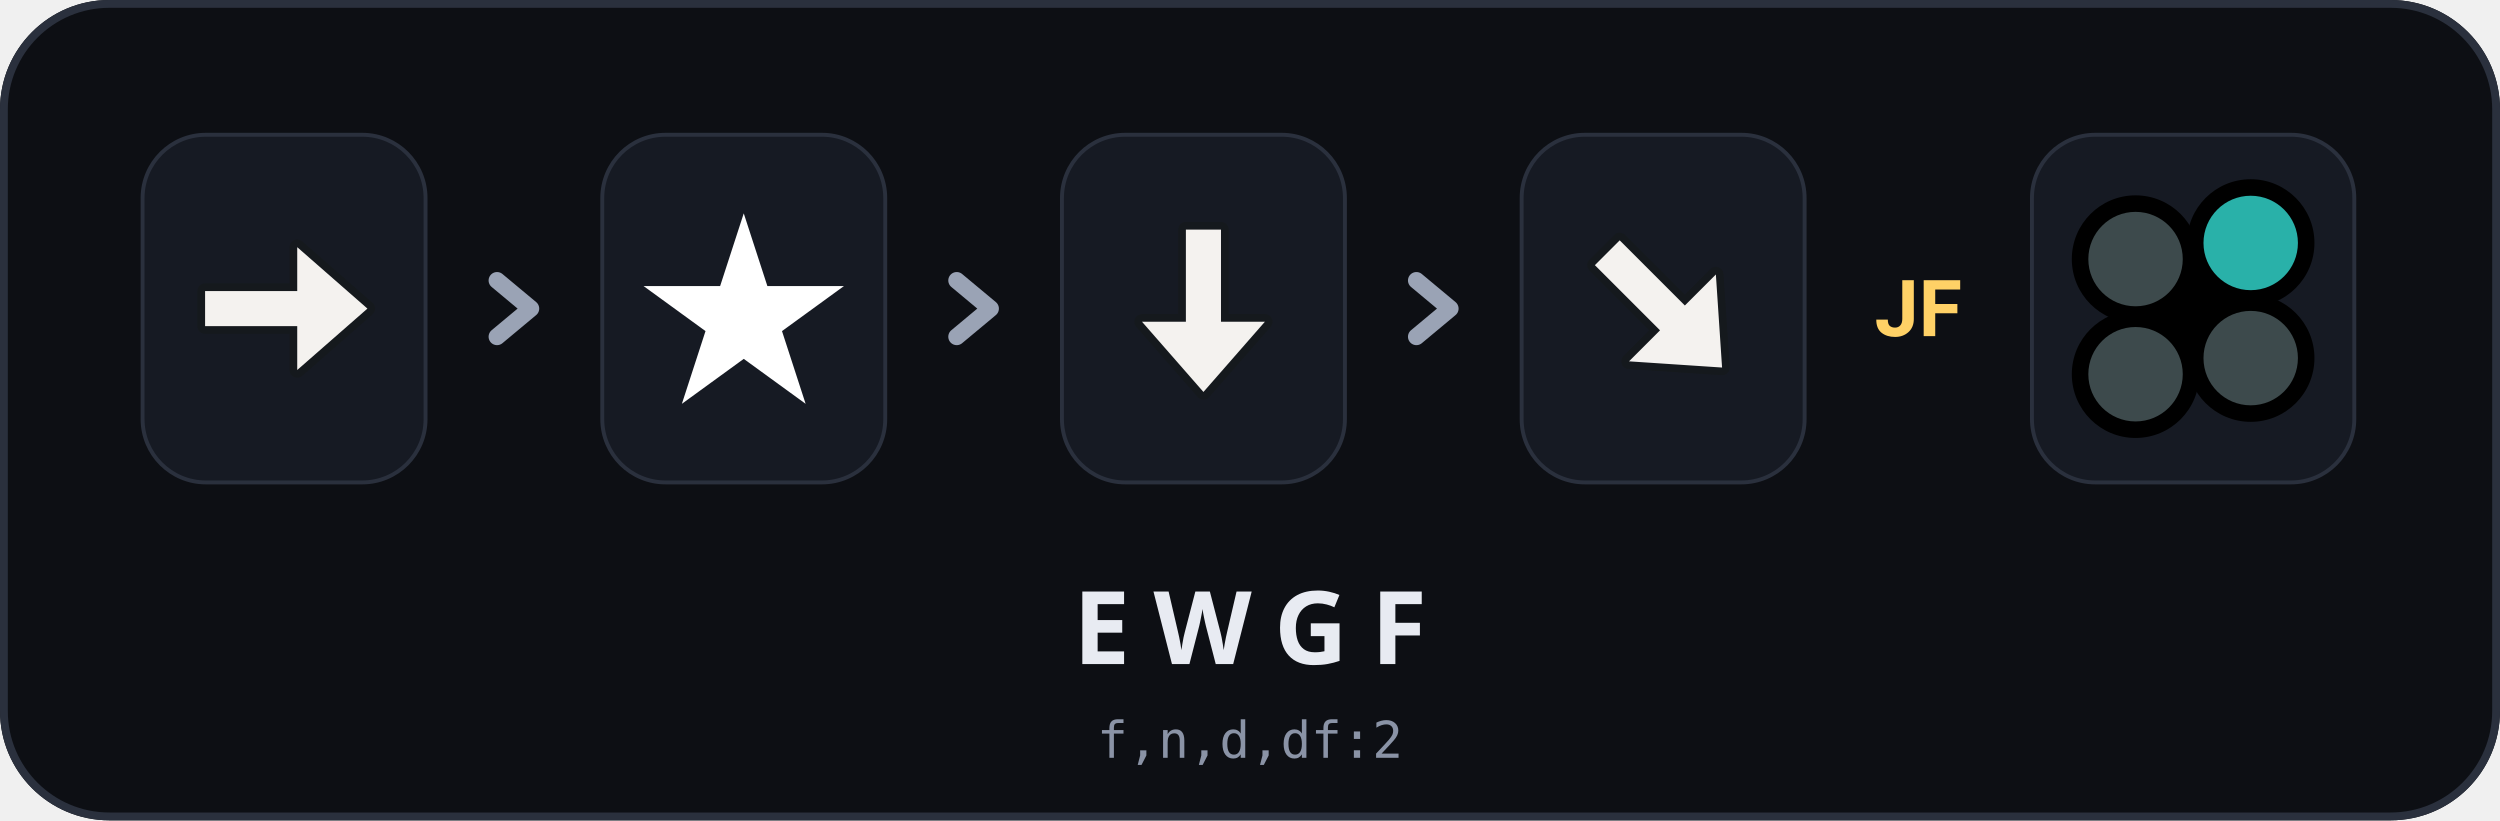
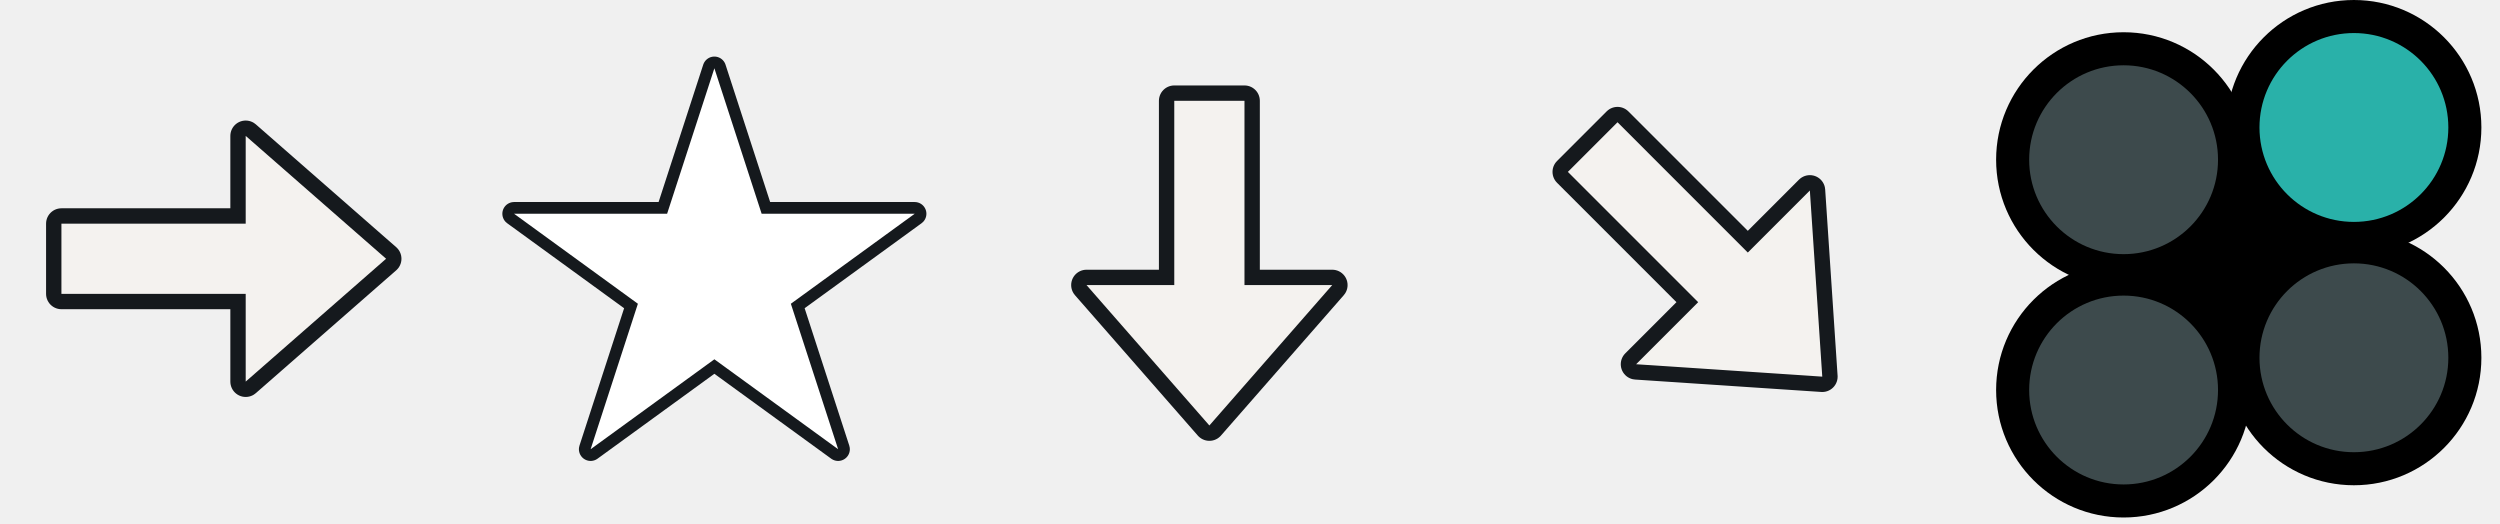
- <svg xmlns="http://www.w3.org/2000/svg" width="640" height="210" viewBox="0 0 640 210" role="img" aria-label="EWGF: f, n, d, df just frame 2">
-   <rect width="640" height="210" rx="28" fill="#0d0f14" />
-   <rect x="1" y="1" width="638" height="208" rx="27" fill="none" stroke="#2a303d" stroke-width="2" />
-   <g transform="translate(36 34)">
-     <g transform="translate(0 0)">
-       <g transform="translate(0 0)" data-kind="item" data-node="input">
-         <rect x="0.5" y="0.5" width="72.44" height="89" rx="16.2" fill="#161a23" stroke="#2a303d" stroke-width="1" />
-         <g transform="translate(8.64 16.92)" role="img" aria-label="f" data-direction="f">
-           <g transform="rotate(0 28.08 28.08) scale(56.16)">
-             <path d="M0.14 0.42 H0.56 V0.22 L0.88 0.5 L0.56 0.78 V0.58 H0.14 Z" fill="#f4f2ef" stroke="#15191d" stroke-width="0.07" stroke-linejoin="round" paint-order="stroke" />
-           </g>
+ <svg xmlns="http://www.w3.org/2000/svg" width="320" height="67" viewBox="0 11.88 320 67" role="img" aria-label="EWGF: f, n, d, df+2" data-side="left" data-motion-frame="off">
+   <g transform="translate(0 0)">
+     <g transform="translate(-8.64 0)" data-kind="item">
+       <g transform="translate(8.64 16.92)" role="img" aria-label="f" data-direction="f">
+         <g transform="rotate(0 28.08 28.08) scale(56.16)">
+           <path d="M0.14 0.42 H0.56 V0.22 L0.88 0.5 L0.56 0.78 V0.58 H0.14 Z" fill="#f4f2ef" stroke="#15191d" stroke-width="0.07" stroke-linejoin="round" paint-order="stroke" />
        </g>
      </g>
-       <g transform="translate(80.44 0)" data-kind="relation">
-         <path d="M10.8 37.8 L19.44 45 L10.8 52.2" stroke="#9aa3b5" stroke-width="4.32" stroke-linecap="round" stroke-linejoin="round" fill="none" />
+     </g>
+     <g transform="translate(54.72 0)" data-kind="item">
+       <g transform="translate(8.64 16.92)" role="img" aria-label="neutral" data-direction="n">
+         <polygon points="28.08,3.70 34.13,22.32 53.72,22.32 37.87,33.84 43.92,52.46 28.08,40.95 12.24,52.46 18.29,33.84 2.44,22.32 22.03,22.32" fill="#ffffff" stroke="#15191d" stroke-width="3" stroke-linejoin="round" paint-order="stroke" />
      </g>
-       <g transform="translate(117.68 0)" data-kind="item" data-node="input">
-         <rect x="0.5" y="0.5" width="72.44" height="89" rx="16.2" fill="#161a23" stroke="#2a303d" stroke-width="1" />
-         <g transform="translate(8.64 16.92)" role="img" aria-label="neutral" data-direction="n">
-           <polygon points="28.08,3.70 34.13,22.32 53.72,22.32 37.87,33.84 43.92,52.46 28.08,40.95 12.24,52.46 18.29,33.84 2.44,22.32 22.03,22.32" fill="#ffffff" />
+     </g>
+     <g transform="translate(118.08 0)" data-kind="item">
+       <g transform="translate(8.64 16.92)" role="img" aria-label="d" data-direction="d">
+         <g transform="rotate(90 28.08 28.08) scale(56.16)">
+           <path d="M0.14 0.42 H0.56 V0.22 L0.88 0.5 L0.56 0.78 V0.58 H0.14 Z" fill="#f4f2ef" stroke="#15191d" stroke-width="0.07" stroke-linejoin="round" paint-order="stroke" />
        </g>
      </g>
-       <g transform="translate(198.12 0)" data-kind="relation">
-         <path d="M10.8 37.8 L19.44 45 L10.8 52.2" stroke="#9aa3b5" stroke-width="4.32" stroke-linecap="round" stroke-linejoin="round" fill="none" />
-       </g>
-       <g transform="translate(235.36 0)" data-kind="item" data-node="input">
-         <rect x="0.5" y="0.5" width="72.44" height="89" rx="16.2" fill="#161a23" stroke="#2a303d" stroke-width="1" />
-         <g transform="translate(8.64 16.92)" role="img" aria-label="d" data-direction="d">
-           <g transform="rotate(90 28.08 28.08) scale(56.16)">
-             <path d="M0.14 0.42 H0.56 V0.22 L0.88 0.5 L0.56 0.78 V0.58 H0.14 Z" fill="#f4f2ef" stroke="#15191d" stroke-width="0.07" stroke-linejoin="round" paint-order="stroke" />
-           </g>
+     </g>
+     <g transform="translate(181.44 0)" data-kind="item">
+       <g transform="translate(8.64 16.92)" role="img" aria-label="df" data-direction="df">
+         <g transform="rotate(45 28.08 28.08) scale(56.16)">
+           <path d="M0.14 0.42 H0.56 V0.22 L0.88 0.5 L0.56 0.78 V0.58 H0.14 Z" fill="#f4f2ef" stroke="#15191d" stroke-width="0.07" stroke-linejoin="round" paint-order="stroke" />
        </g>
      </g>
-       <g transform="translate(315.8 0)" data-kind="relation">
-         <path d="M10.8 37.8 L19.44 45 L10.8 52.2" stroke="#9aa3b5" stroke-width="4.32" stroke-linecap="round" stroke-linejoin="round" fill="none" />
-       </g>
-       <g transform="translate(353.04 0)" data-kind="item" data-node="input">
-         <rect x="0.5" y="0.5" width="72.44" height="89" rx="16.2" fill="#161a23" stroke="#2a303d" stroke-width="1" />
-         <g transform="translate(8.64 16.92)" role="img" aria-label="df" data-direction="df">
-           <g transform="rotate(45 28.08 28.08) scale(56.16)">
-             <path d="M0.14 0.42 H0.56 V0.22 L0.88 0.5 L0.56 0.78 V0.58 H0.14 Z" fill="#f4f2ef" stroke="#15191d" stroke-width="0.07" stroke-linejoin="round" paint-order="stroke" />
-           </g>
+     </g>
+     <g transform="translate(244.8 0)" data-kind="item">
+       <g transform="translate(8.64 11.88)" role="img" aria-label="Buttons 2">
+         <g fill="#000000">
+           <circle cx="18.38" cy="20.444" r="16.317" />
+           <circle cx="47.86" cy="16.317" r="16.317" />
+           <circle cx="18.38" cy="49.923" r="16.317" />
+           <circle cx="47.86" cy="45.796" r="16.317" />
+           <rect x="18.38" y="18.38" width="29.479" height="29.479" />
        </g>
-       </g>
-       <g transform="translate(433.48 0)" data-kind="relation">
-         <text x="21.6" y="45" dy="0.35em" text-anchor="middle" font-family="&quot;Chakra Petch&quot;, ui-sans-serif, system-ui, -apple-system, &quot;Segoe UI&quot;, Roboto, sans-serif" font-weight="700" font-size="20.16" fill="#ffd166">JF</text>
-       </g>
-       <g transform="translate(483.68 0)" data-kind="item" data-node="input">
-         <rect x="0.5" y="0.5" width="82.52" height="89" rx="16.2" fill="#161a23" stroke="#2a303d" stroke-width="1" />
-         <g transform="translate(8.64 11.88)" role="img" aria-label="Buttons 2">
-           <g fill="#000000">
-             <circle cx="18.38" cy="20.444" r="16.317" />
-             <circle cx="47.86" cy="16.317" r="16.317" />
-             <circle cx="18.38" cy="49.923" r="16.317" />
-             <circle cx="47.86" cy="45.796" r="16.317" />
-             <rect x="18.38" y="18.38" width="29.479" height="29.479" />
-           </g>
-           <g data-button="1" data-active="false">
-             <circle cx="18.38" cy="20.444" r="12.087" fill="#3d4a4c" />
-           </g>
-           <g data-button="2" data-active="true">
-             <circle cx="47.86" cy="16.317" r="12.087" fill="#29b1a9" />
-           </g>
-           <g data-button="3" data-active="false">
-             <circle cx="18.38" cy="49.923" r="12.087" fill="#3d4a4c" />
-           </g>
-           <g data-button="4" data-active="false">
-             <circle cx="47.86" cy="45.796" r="12.087" fill="#3d4a4c" />
-           </g>
+         <g data-button="1" data-active="false">
+           <circle cx="18.38" cy="20.444" r="12.087" fill="#3d4a4c" />
+         </g>
+         <g data-button="2" data-active="true">
+           <circle cx="47.86" cy="16.317" r="12.087" fill="#29b1a9" />
+         </g>
+         <g data-button="3" data-active="false">
+           <circle cx="18.38" cy="49.923" r="12.087" fill="#3d4a4c" />
+         </g>
+         <g data-button="4" data-active="false">
+           <circle cx="47.86" cy="45.796" r="12.087" fill="#3d4a4c" />
        </g>
      </g>
    </g>
  </g>
-   <text x="320.0" y="170" text-anchor="middle" font-family="'Chakra Petch','Segoe UI',system-ui,sans-serif" font-weight="700" font-size="26" letter-spacing="6" fill="#e8ebf2">EWGF</text>
-   <text x="320.0" y="194" text-anchor="middle" font-family="ui-monospace,'Cascadia Code',Consolas,monospace" font-size="13" fill="#8a93a6">f,n,d,df:2</text>
</svg>
